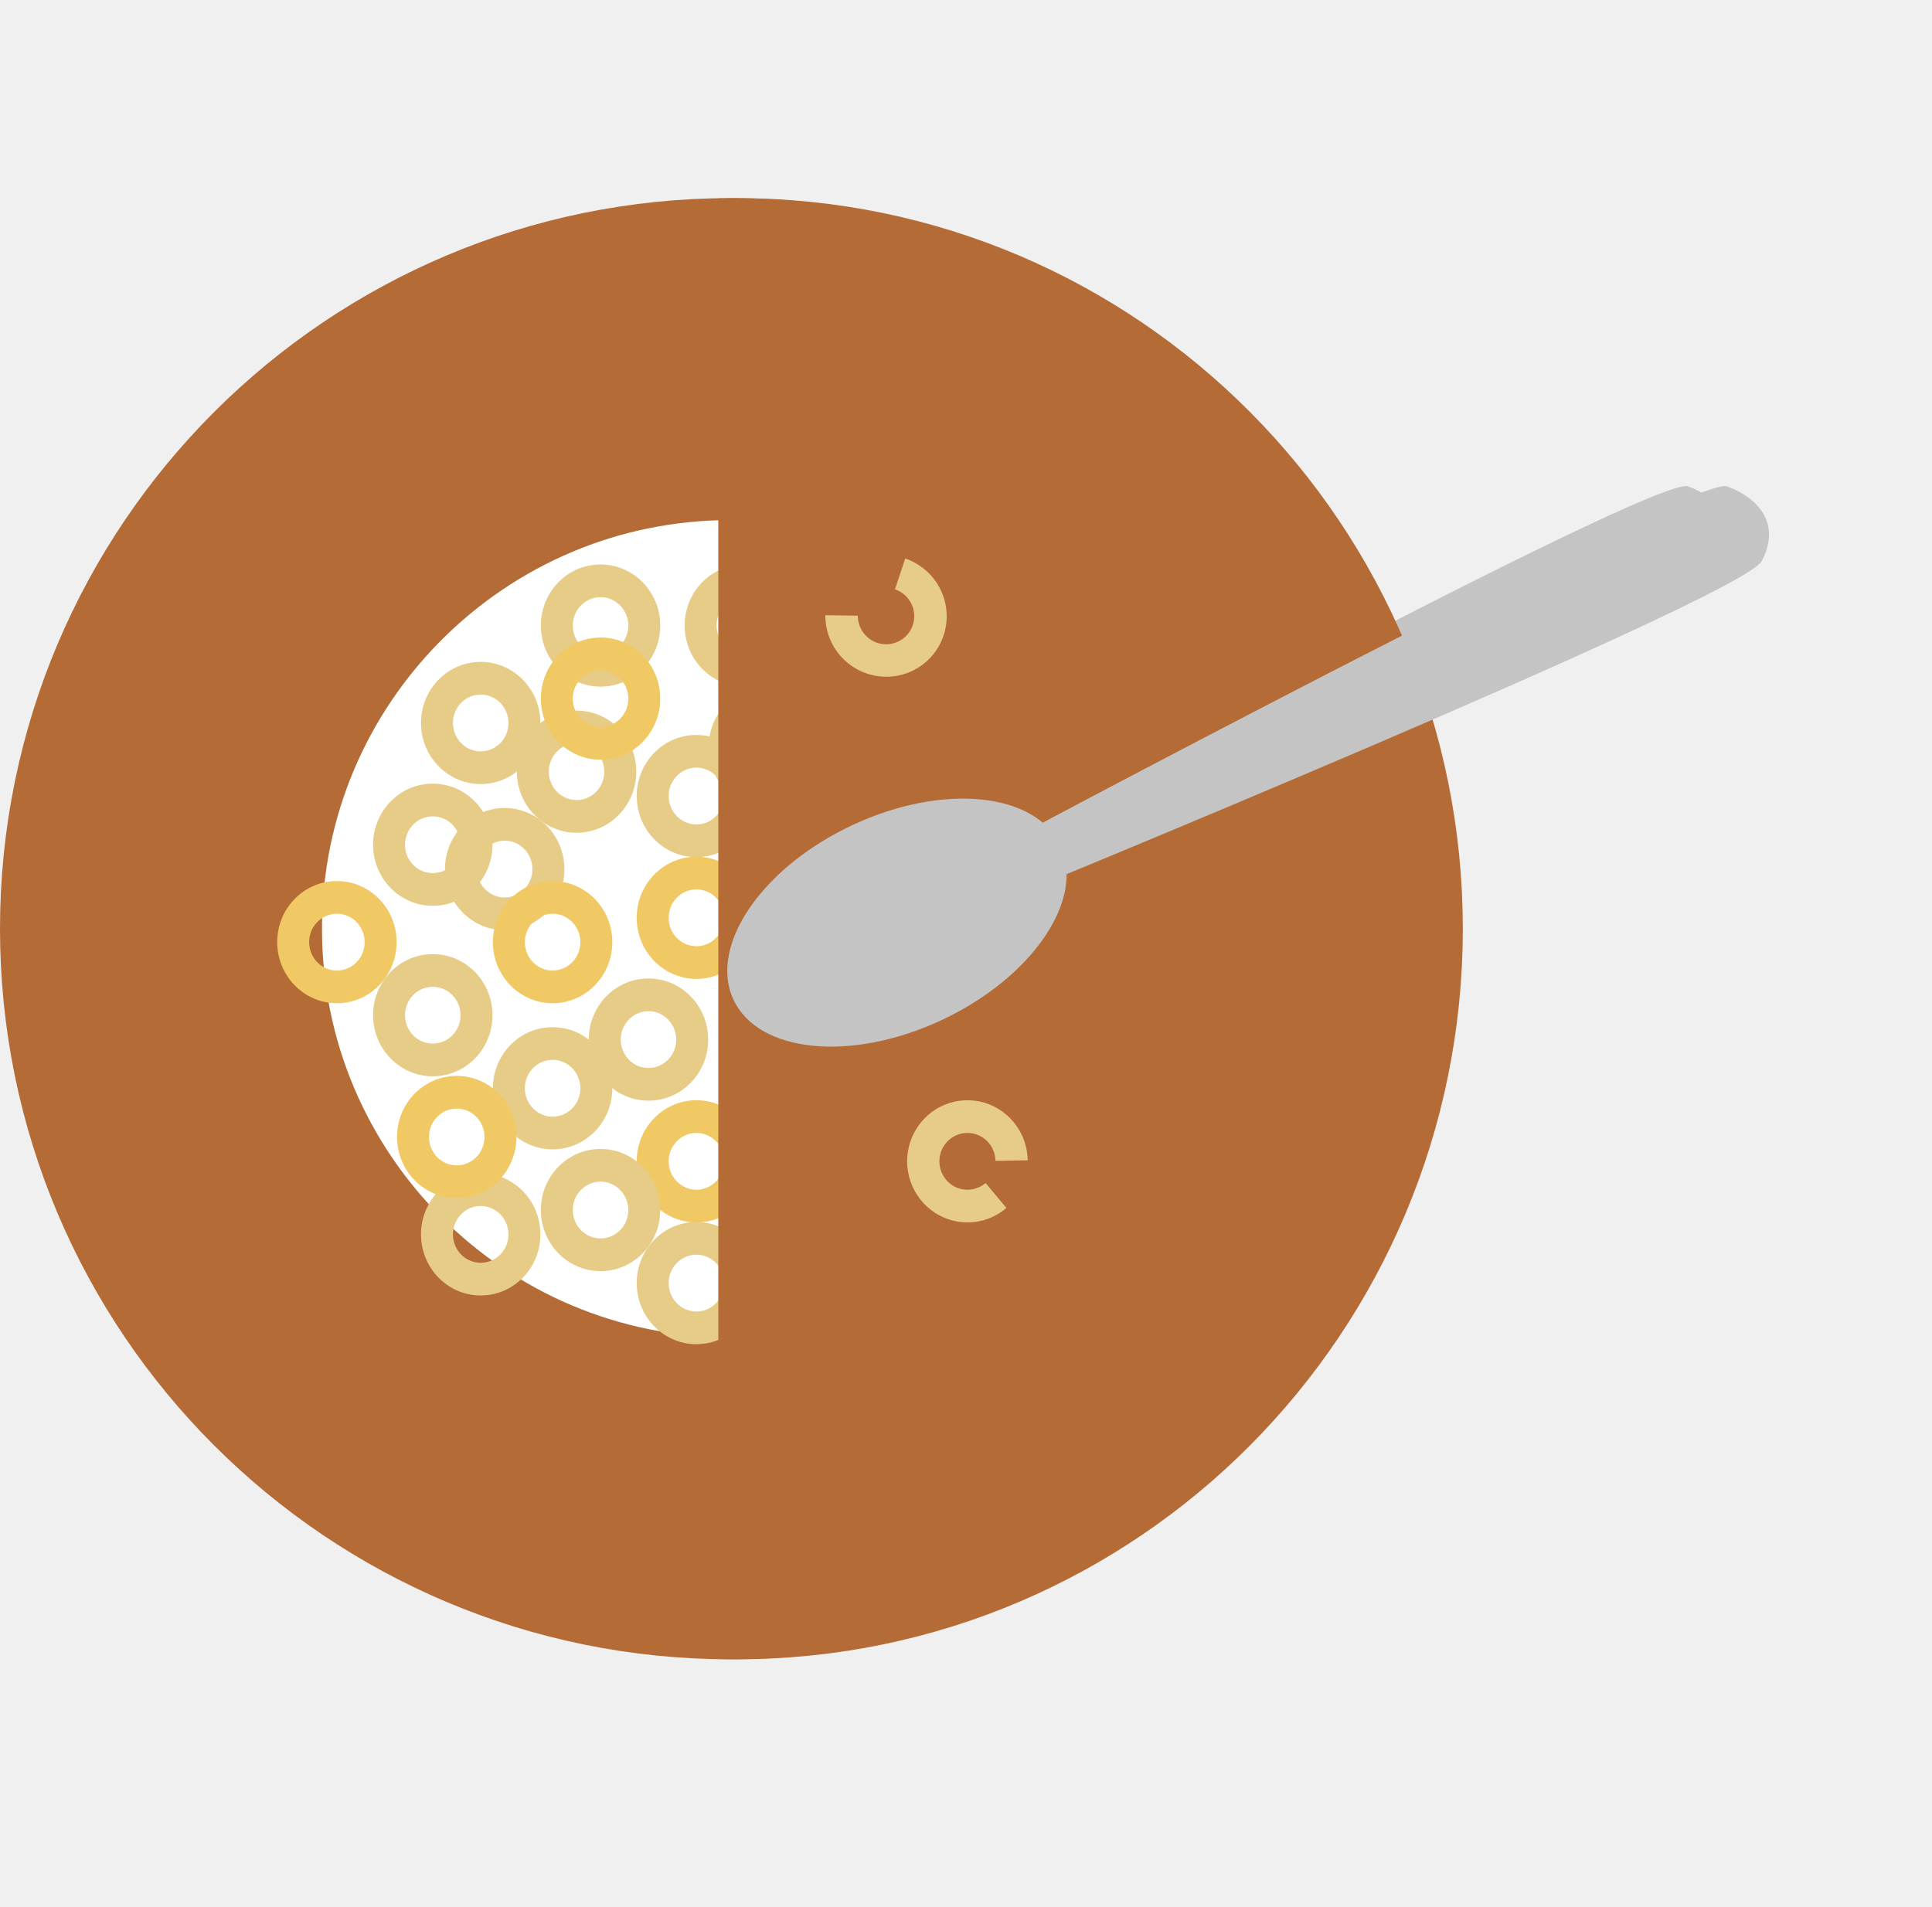
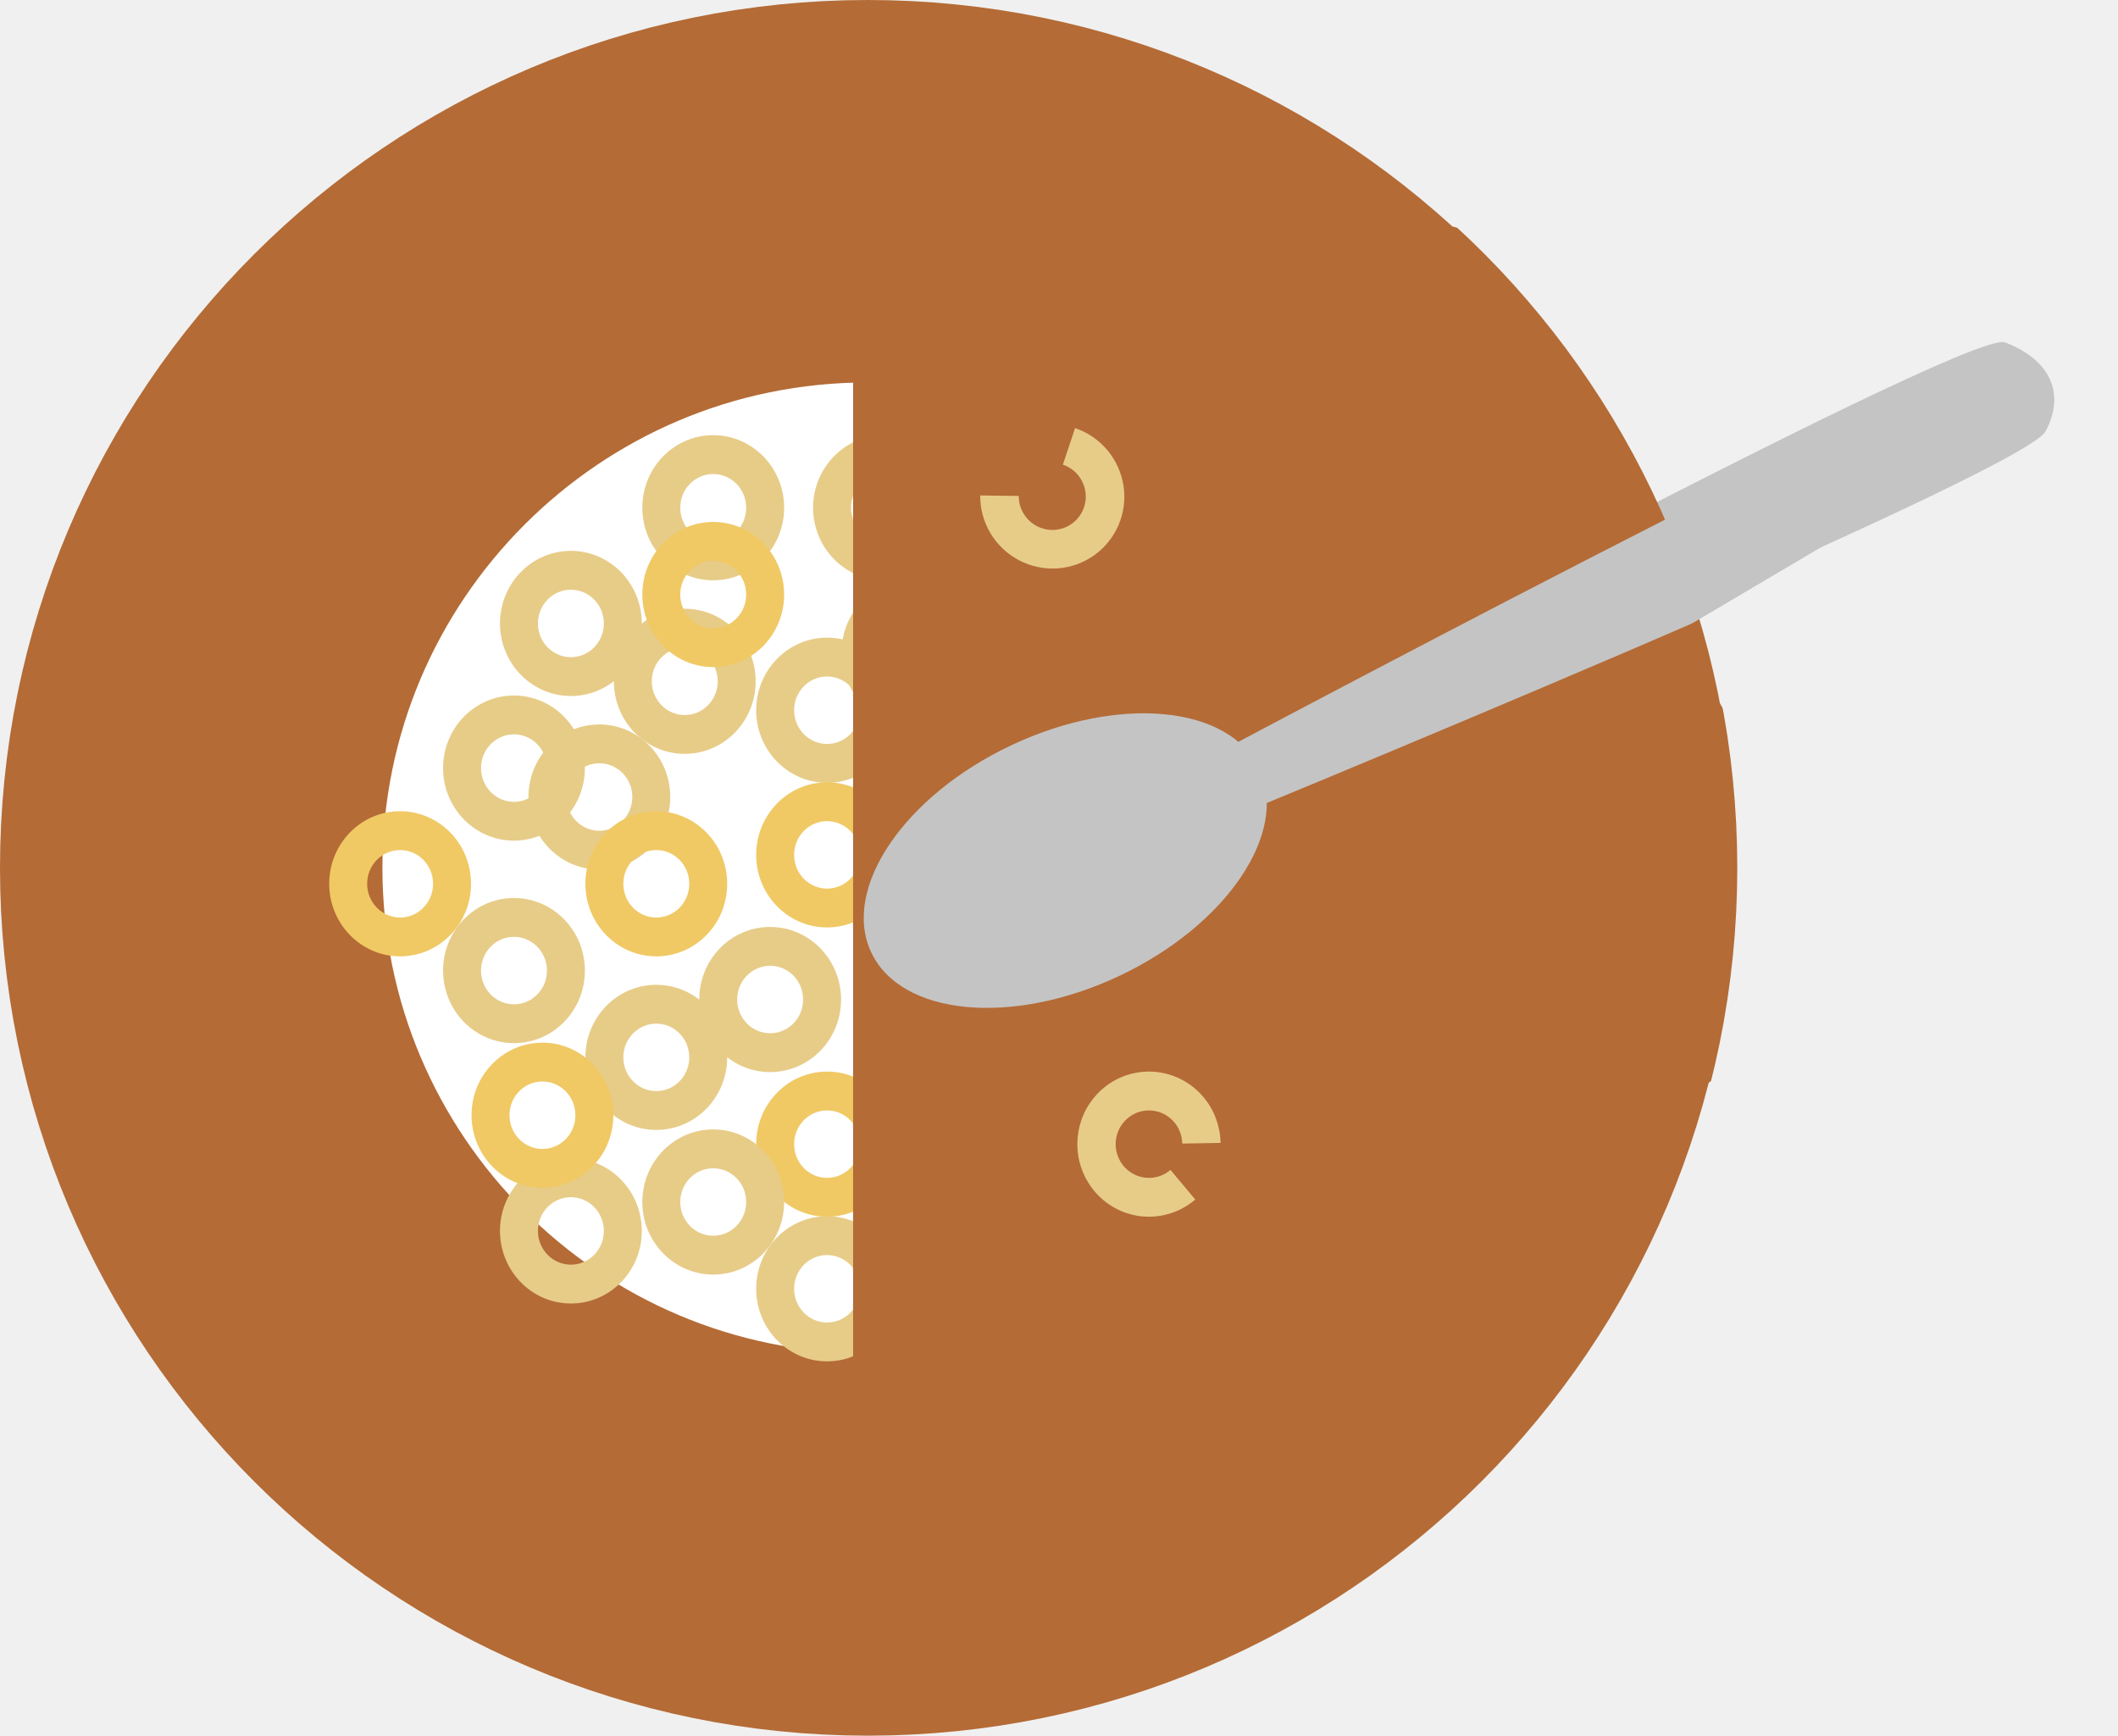
- <svg xmlns="http://www.w3.org/2000/svg" width="78" height="77" viewBox="0 0 78 77" fill="none">
-   <circle cx="29.5" cy="37.5" r="23" fill="white" stroke="#B46B36" stroke-width="13" />
-   <path d="M38.123 34.652C38.123 34.652 66.843 19.156 68.151 19.638C69.46 20.12 70.313 21.186 69.541 22.658C68.77 24.129 38.958 36.464 38.958 36.464L38.123 34.652Z" fill="#C4C4C4" />
-   <ellipse rx="7.238" ry="4.321" transform="matrix(0.903103 -0.429425 0.418216 0.908348 34.9749 37.2539)" fill="#C4C4C4" />
-   <ellipse rx="7.278" ry="3.92" transform="matrix(0.905823 -0.423657 0.412534 0.910942 30.0088 39.715)" fill="white" />
-   <path d="M24.72 43.9C24.744 45.262 23.684 46.385 22.353 46.409C21.022 46.432 19.924 45.347 19.9 43.985C19.877 42.623 20.937 41.499 22.268 41.476C23.599 41.452 24.697 42.537 24.72 43.9ZM21.19 43.962C21.201 44.595 21.711 45.1 22.33 45.089C22.949 45.078 23.442 44.556 23.431 43.922C23.42 43.289 22.909 42.785 22.291 42.796C21.672 42.807 21.179 43.329 21.19 43.962Z" fill="#E7CC88" />
-   <path d="M30.526 51.766C30.549 53.129 29.489 54.252 28.158 54.276C26.827 54.299 25.729 53.214 25.706 51.852C25.683 50.49 26.743 49.366 28.074 49.343C29.405 49.319 30.503 50.404 30.526 51.766ZM26.996 51.829C27.006 52.462 27.517 52.967 28.136 52.956C28.754 52.945 29.247 52.422 29.236 51.789C29.226 51.156 28.715 50.652 28.096 50.663C27.477 50.674 26.985 51.196 26.996 51.829Z" fill="#E7CC88" />
-   <path d="M41.17 41.933C41.193 43.296 40.133 44.419 38.802 44.443C37.471 44.466 36.373 43.381 36.35 42.019C36.326 40.657 37.386 39.533 38.717 39.51C40.048 39.486 41.146 40.571 41.17 41.933ZM37.639 41.996C37.65 42.629 38.161 43.134 38.779 43.123C39.398 43.112 39.891 42.59 39.88 41.956C39.869 41.323 39.359 40.819 38.74 40.83C38.121 40.841 37.628 41.363 37.639 41.996Z" fill="#E7CC88" />
-   <path d="M35.364 49.8C35.387 51.162 34.327 52.285 32.996 52.309C31.665 52.333 30.567 51.248 30.544 49.885C30.52 48.523 31.581 47.4 32.911 47.376C34.243 47.353 35.341 48.438 35.364 49.8ZM31.834 49.862C31.844 50.496 32.355 51 32.974 50.989C33.592 50.978 34.085 50.456 34.074 49.823C34.063 49.19 33.553 48.685 32.934 48.696C32.315 48.707 31.823 49.229 31.834 49.862Z" fill="#E7CC88" />
-   <path d="M34.397 44.883C34.42 46.245 33.36 47.369 32.029 47.392C30.698 47.416 29.6 46.331 29.576 44.969C29.553 43.606 30.613 42.483 31.944 42.459C33.275 42.436 34.373 43.521 34.397 44.883ZM30.866 44.946C30.877 45.579 31.387 46.083 32.006 46.072C32.625 46.061 33.118 45.539 33.107 44.906C33.096 44.273 32.586 43.768 31.967 43.779C31.348 43.79 30.855 44.312 30.866 44.946Z" fill="#E7CC88" />
-   <path d="M16.012 38C16.035 39.362 14.975 40.485 13.644 40.509C12.313 40.532 11.215 39.447 11.192 38.085C11.168 36.723 12.228 35.599 13.559 35.576C14.89 35.552 15.988 36.637 16.012 38ZM12.481 38.062C12.492 38.695 13.003 39.2 13.621 39.189C14.24 39.178 14.733 38.656 14.722 38.022C14.711 37.389 14.201 36.885 13.582 36.896C12.963 36.907 12.47 37.429 12.481 38.062Z" fill="#F0C965" />
-   <path d="M21.817 49.8C21.841 51.162 20.781 52.285 19.45 52.309C18.119 52.333 17.021 51.248 16.997 49.885C16.974 48.523 18.034 47.4 19.365 47.376C20.696 47.353 21.794 48.438 21.817 49.8ZM18.287 49.862C18.298 50.496 18.808 51 19.427 50.989C20.046 50.978 20.539 50.456 20.528 49.823C20.517 49.19 20.006 48.685 19.388 48.696C18.769 48.707 18.276 49.229 18.287 49.862Z" fill="#E7CC88" />
-   <path d="M22.785 35.05C22.808 36.412 21.748 37.536 20.417 37.559C19.086 37.583 17.988 36.498 17.965 35.136C17.942 33.773 19.002 32.65 20.333 32.626C21.664 32.603 22.762 33.688 22.785 35.05ZM19.255 35.113C19.266 35.746 19.776 36.25 20.395 36.239C21.014 36.228 21.506 35.706 21.495 35.073C21.485 34.44 20.974 33.935 20.355 33.946C19.737 33.957 19.244 34.48 19.255 35.113Z" fill="#E7CC88" />
-   <path d="M33.429 30.133C33.452 31.495 32.392 32.619 31.061 32.642C29.73 32.666 28.632 31.581 28.609 30.219C28.585 28.856 29.645 27.733 30.977 27.709C32.307 27.686 33.406 28.771 33.429 30.133ZM29.898 30.196C29.909 30.829 30.42 31.333 31.038 31.322C31.657 31.311 32.15 30.789 32.139 30.156C32.128 29.523 31.618 29.018 30.999 29.029C30.38 29.04 29.888 29.562 29.898 30.196Z" fill="#E7CC88" />
-   <path d="M35.305 22.552C35.729 22.697 36.106 22.957 36.394 23.305C36.682 23.652 36.87 24.073 36.936 24.521C37.003 24.968 36.946 25.425 36.771 25.84C36.596 26.256 36.311 26.614 35.947 26.875C35.582 27.137 35.153 27.291 34.707 27.32C34.261 27.35 33.814 27.254 33.417 27.044C33.02 26.833 32.688 26.516 32.458 26.127C32.228 25.739 32.108 25.294 32.112 24.841L33.41 24.859C33.408 25.069 33.464 25.276 33.571 25.457C33.678 25.637 33.832 25.785 34.017 25.883C34.201 25.981 34.409 26.025 34.616 26.011C34.824 25.997 35.023 25.926 35.193 25.805C35.362 25.683 35.495 25.517 35.576 25.323C35.657 25.13 35.684 24.918 35.653 24.71C35.622 24.502 35.535 24.306 35.401 24.145C35.267 23.983 35.092 23.862 34.894 23.795L35.305 22.552Z" fill="#E7CC88" />
-   <path d="M40.202 46.85C40.193 46.29 39.997 45.749 39.648 45.318C39.298 44.887 38.816 44.59 38.28 44.477C37.744 44.363 37.186 44.44 36.698 44.694C36.211 44.948 35.822 45.364 35.596 45.875C35.37 46.385 35.321 46.959 35.456 47.501C35.592 48.044 35.903 48.524 36.34 48.861C36.777 49.199 37.313 49.374 37.86 49.358C38.408 49.343 38.933 49.137 39.351 48.775L38.517 47.767C38.322 47.936 38.078 48.031 37.824 48.039C37.569 48.046 37.32 47.965 37.117 47.808C36.914 47.651 36.769 47.428 36.706 47.175C36.643 46.923 36.666 46.657 36.771 46.419C36.876 46.182 37.057 45.989 37.284 45.87C37.51 45.752 37.77 45.717 38.019 45.77C38.268 45.822 38.492 45.96 38.655 46.161C38.817 46.361 38.908 46.612 38.912 46.873L40.202 46.85Z" fill="#E7CC88" />
-   <path d="M28.591 41.933C28.614 43.296 27.554 44.419 26.223 44.443C24.892 44.466 23.794 43.381 23.771 42.019C23.747 40.657 24.807 39.533 26.138 39.51C27.47 39.486 28.567 40.571 28.591 41.933ZM25.06 41.996C25.071 42.629 25.582 43.134 26.201 43.123C26.819 43.112 27.312 42.59 27.301 41.956C27.29 41.323 26.78 40.819 26.161 40.83C25.542 40.841 25.05 41.363 25.06 41.996Z" fill="#E7CC88" />
-   <path d="M30.526 46.85C30.549 48.212 29.489 49.335 28.158 49.359C26.827 49.382 25.729 48.297 25.706 46.935C25.683 45.573 26.743 44.45 28.074 44.426C29.405 44.402 30.503 45.487 30.526 46.85ZM26.996 46.912C27.006 47.545 27.517 48.05 28.136 48.039C28.754 48.028 29.247 47.506 29.236 46.873C29.226 46.239 28.715 45.735 28.096 45.746C27.477 45.757 26.985 46.279 26.996 46.912Z" fill="#F0C965" />
-   <path d="M26.656 48.816C26.679 50.179 25.619 51.302 24.288 51.326C22.957 51.349 21.859 50.264 21.836 48.902C21.812 47.54 22.872 46.416 24.203 46.393C25.534 46.369 26.632 47.454 26.656 48.816ZM23.125 48.879C23.136 49.512 23.647 50.017 24.265 50.006C24.884 49.995 25.377 49.473 25.366 48.839C25.355 48.206 24.845 47.702 24.226 47.713C23.607 47.724 23.114 48.246 23.125 48.879Z" fill="#E7CC88" />
-   <path d="M38.267 29.149C38.29 30.512 37.23 31.635 35.899 31.659C34.568 31.682 33.47 30.597 33.447 29.235C33.423 27.873 34.483 26.749 35.815 26.726C37.146 26.702 38.244 27.787 38.267 29.149ZM34.736 29.212C34.747 29.845 35.258 30.35 35.877 30.339C36.495 30.328 36.988 29.806 36.977 29.172C36.966 28.539 36.456 28.035 35.837 28.046C35.218 28.057 34.726 28.579 34.736 29.212Z" fill="#F0C965" />
-   <path d="M20.85 45.867C20.873 47.229 19.813 48.352 18.482 48.376C17.151 48.399 16.053 47.314 16.03 45.952C16.006 44.59 17.067 43.467 18.398 43.443C19.729 43.419 20.827 44.504 20.85 45.867ZM17.32 45.929C17.33 46.562 17.841 47.067 18.46 47.056C19.078 47.045 19.571 46.523 19.56 45.889C19.549 45.256 19.039 44.752 18.42 44.763C17.801 44.774 17.309 45.296 17.32 45.929Z" fill="#F0C965" />
-   <path d="M37.299 44.883C37.323 46.245 36.263 47.369 34.931 47.392C33.6 47.416 32.502 46.331 32.479 44.969C32.456 43.606 33.516 42.483 34.847 42.459C36.178 42.436 37.276 43.521 37.299 44.883ZM33.769 44.946C33.78 45.579 34.29 46.083 34.909 46.072C35.528 46.061 36.02 45.539 36.01 44.906C35.999 44.273 35.488 43.768 34.87 43.779C34.251 43.79 33.758 44.312 33.769 44.946Z" fill="#F0C965" />
-   <path d="M26.656 25.216C26.679 26.578 25.619 27.702 24.288 27.726C22.957 27.749 21.859 26.664 21.836 25.302C21.812 23.94 22.872 22.816 24.203 22.793C25.534 22.769 26.632 23.854 26.656 25.216ZM23.125 25.279C23.136 25.912 23.647 26.417 24.265 26.406C24.884 26.395 25.377 25.872 25.366 25.239C25.355 24.606 24.845 24.102 24.226 24.113C23.607 24.123 23.114 24.646 23.125 25.279Z" fill="#E7CC88" />
-   <path d="M30.526 32.1C30.549 33.462 29.489 34.586 28.158 34.609C26.827 34.633 25.729 33.548 25.706 32.185C25.683 30.823 26.743 29.7 28.074 29.676C29.405 29.653 30.503 30.738 30.526 32.1ZM26.996 32.163C27.006 32.796 27.517 33.3 28.136 33.289C28.754 33.278 29.247 32.756 29.236 32.123C29.226 31.49 28.715 30.985 28.096 30.996C27.477 31.007 26.985 31.529 26.996 32.163Z" fill="#E7CC88" />
-   <path d="M32.461 25.216C32.485 26.578 31.425 27.702 30.093 27.726C28.762 27.749 27.665 26.664 27.641 25.302C27.618 23.94 28.678 22.816 30.009 22.793C31.34 22.769 32.438 23.854 32.461 25.216ZM28.931 25.279C28.942 25.912 29.452 26.417 30.071 26.406C30.69 26.395 31.182 25.872 31.172 25.239C31.161 24.606 30.65 24.102 30.031 24.113C29.413 24.123 28.92 24.646 28.931 25.279Z" fill="#E7CC88" />
-   <path d="M25.688 31.116C25.711 32.478 24.651 33.602 23.32 33.625C21.989 33.649 20.891 32.564 20.868 31.202C20.844 29.84 21.904 28.716 23.235 28.693C24.567 28.669 25.665 29.754 25.688 31.116ZM22.157 31.179C22.168 31.812 22.679 32.316 23.297 32.306C23.916 32.295 24.409 31.772 24.398 31.139C24.387 30.506 23.877 30.002 23.258 30.012C22.639 30.023 22.146 30.546 22.157 31.179Z" fill="#E7CC88" />
-   <path d="M19.882 34.066C19.906 35.428 18.846 36.552 17.515 36.575C16.184 36.599 15.086 35.514 15.062 34.152C15.039 32.79 16.099 31.666 17.43 31.643C18.761 31.619 19.859 32.704 19.882 34.066ZM16.352 34.129C16.363 34.762 16.873 35.267 17.492 35.255C18.111 35.245 18.604 34.722 18.593 34.089C18.582 33.456 18.071 32.951 17.453 32.962C16.834 32.973 16.341 33.496 16.352 34.129Z" fill="#E7CC88" />
-   <path d="M26.656 28.167C26.679 29.529 25.619 30.652 24.288 30.676C22.957 30.699 21.859 29.614 21.836 28.252C21.812 26.89 22.872 25.767 24.203 25.743C25.534 25.719 26.632 26.804 26.656 28.167ZM23.125 28.229C23.136 28.862 23.647 29.367 24.265 29.356C24.884 29.345 25.377 28.823 25.366 28.189C25.355 27.556 24.845 27.052 24.226 27.063C23.607 27.074 23.114 27.596 23.125 28.229Z" fill="#F0C965" />
-   <path d="M24.72 38C24.744 39.362 23.684 40.485 22.353 40.509C21.022 40.532 19.924 39.447 19.9 38.085C19.877 36.723 20.937 35.599 22.268 35.576C23.599 35.552 24.697 36.637 24.72 38ZM21.19 38.062C21.201 38.695 21.711 39.2 22.33 39.189C22.949 39.178 23.442 38.656 23.431 38.022C23.42 37.389 22.909 36.885 22.291 36.896C21.672 36.907 21.179 37.429 21.19 38.062Z" fill="#F0C965" />
-   <path d="M30.526 37.017C30.549 38.379 29.489 39.502 28.158 39.526C26.827 39.549 25.729 38.464 25.706 37.102C25.683 35.74 26.743 34.617 28.074 34.593C29.405 34.569 30.503 35.654 30.526 37.017ZM26.996 37.079C27.006 37.712 27.517 38.217 28.136 38.206C28.754 38.195 29.247 37.673 29.236 37.039C29.226 36.406 28.715 35.902 28.096 35.913C27.477 35.924 26.985 36.446 26.996 37.079Z" fill="#F0C965" />
-   <path d="M36.332 38.983C36.355 40.345 35.295 41.468 33.964 41.492C32.633 41.516 31.535 40.431 31.512 39.069C31.488 37.706 32.548 36.583 33.879 36.559C35.21 36.536 36.308 37.621 36.332 38.983ZM32.801 39.046C32.812 39.679 33.322 40.183 33.941 40.172C34.56 40.161 35.053 39.639 35.042 39.006C35.031 38.373 34.521 37.868 33.902 37.879C33.283 37.89 32.79 38.412 32.801 39.046Z" fill="#E7CC88" />
-   <path d="M21.817 29.149C21.841 30.512 20.781 31.635 19.45 31.659C18.119 31.682 17.021 30.597 16.997 29.235C16.974 27.873 18.034 26.749 19.365 26.726C20.696 26.702 21.794 27.787 21.817 29.149ZM18.287 29.212C18.298 29.845 18.808 30.35 19.427 30.339C20.046 30.328 20.539 29.806 20.528 29.172C20.517 28.539 20.006 28.035 19.388 28.046C18.769 28.057 18.276 28.579 18.287 29.212Z" fill="#E7CC88" />
-   <path d="M19.882 40.95C19.906 42.312 18.846 43.435 17.515 43.459C16.184 43.483 15.086 42.397 15.062 41.035C15.039 39.673 16.099 38.55 17.43 38.526C18.761 38.502 19.859 39.588 19.882 40.95ZM16.352 41.012C16.363 41.646 16.873 42.15 17.492 42.139C18.111 42.128 18.604 41.606 18.593 40.973C18.582 40.339 18.071 39.835 17.453 39.846C16.834 39.857 16.341 40.379 16.352 41.012Z" fill="#E7CC88" />
-   <mask id="mask0" mask-type="alpha" maskUnits="userSpaceOnUse" x="29" y="0" width="49" height="77">
-     <rect x="29" width="49" height="77" fill="#C4C4C4" />
+ <svg xmlns="http://www.w3.org/2000/svg" width="72" height="59" viewBox="0 0 72 59" fill="none">
+   <circle cx="29.5" cy="29.5" r="23" fill="white" stroke="#B46B36" stroke-width="13" />
+   <path d="M38.123 26.652C38.123 26.652 66.843 11.156 68.151 11.638C69.46 12.12 70.313 13.187 69.541 14.658C68.77 16.129 38.958 28.464 38.958 28.464L38.123 26.652Z" fill="#C4C4C4" />
+   <ellipse rx="7.238" ry="4.321" transform="matrix(0.903103 -0.429425 0.418216 0.908348 34.9749 29.2539)" fill="#C4C4C4" />
+   <ellipse rx="7.278" ry="3.92" transform="matrix(0.905823 -0.423657 0.412534 0.910942 30.0088 31.715)" fill="white" />
+   <path d="M24.72 35.9C24.744 37.262 23.684 38.385 22.353 38.409C21.022 38.432 19.924 37.347 19.9 35.985C19.877 34.623 20.937 33.499 22.268 33.476C23.599 33.452 24.697 34.537 24.72 35.9ZM21.19 35.962C21.201 36.595 21.711 37.1 22.33 37.089C22.949 37.078 23.442 36.556 23.431 35.922C23.42 35.289 22.909 34.785 22.291 34.796C21.672 34.807 21.179 35.329 21.19 35.962Z" fill="#E7CC88" />
+   <path d="M30.526 43.766C30.549 45.129 29.489 46.252 28.158 46.276C26.827 46.299 25.729 45.214 25.706 43.852C25.683 42.49 26.743 41.366 28.074 41.343C29.405 41.319 30.503 42.404 30.526 43.766ZM26.996 43.829C27.006 44.462 27.517 44.967 28.136 44.956C28.754 44.945 29.247 44.422 29.236 43.789C29.226 43.156 28.715 42.652 28.096 42.663C27.477 42.674 26.985 43.196 26.996 43.829Z" fill="#E7CC88" />
+   <path d="M41.17 33.933C41.193 35.296 40.133 36.419 38.802 36.443C37.471 36.466 36.373 35.381 36.35 34.019C36.326 32.657 37.386 31.533 38.717 31.51C40.048 31.486 41.146 32.571 41.17 33.933ZM37.639 33.996C37.65 34.629 38.161 35.134 38.779 35.123C39.398 35.112 39.891 34.59 39.88 33.956C39.869 33.323 39.359 32.819 38.74 32.83C38.121 32.841 37.628 33.363 37.639 33.996Z" fill="#E7CC88" />
+   <path d="M35.364 41.8C35.387 43.162 34.327 44.285 32.996 44.309C31.665 44.333 30.567 43.248 30.544 41.885C30.52 40.523 31.581 39.4 32.911 39.376C34.243 39.353 35.341 40.438 35.364 41.8ZM31.834 41.862C31.844 42.496 32.355 43 32.974 42.989C33.592 42.978 34.085 42.456 34.074 41.823C34.063 41.19 33.553 40.685 32.934 40.696C32.315 40.707 31.823 41.229 31.834 41.862Z" fill="#E7CC88" />
+   <path d="M34.397 36.883C34.42 38.245 33.36 39.369 32.029 39.392C30.698 39.416 29.6 38.331 29.576 36.969C29.553 35.606 30.613 34.483 31.944 34.459C33.275 34.436 34.373 35.521 34.397 36.883ZM30.866 36.946C30.877 37.579 31.387 38.083 32.006 38.072C32.625 38.061 33.118 37.539 33.107 36.906C33.096 36.273 32.586 35.768 31.967 35.779C31.348 35.79 30.855 36.312 30.866 36.946Z" fill="#E7CC88" />
+   <path d="M16.012 30C16.035 31.362 14.975 32.485 13.644 32.509C12.313 32.532 11.215 31.447 11.192 30.085C11.168 28.723 12.228 27.599 13.559 27.576C14.89 27.552 15.988 28.637 16.012 30ZM12.481 30.062C12.492 30.695 13.003 31.2 13.621 31.189C14.24 31.178 14.733 30.656 14.722 30.022C14.711 29.389 14.201 28.885 13.582 28.896C12.963 28.907 12.47 29.429 12.481 30.062Z" fill="#F0C965" />
+   <path d="M21.817 41.8C21.841 43.162 20.781 44.285 19.45 44.309C18.119 44.333 17.021 43.248 16.997 41.885C16.974 40.523 18.034 39.4 19.365 39.376C20.696 39.353 21.794 40.438 21.817 41.8ZM18.287 41.862C18.298 42.496 18.808 43 19.427 42.989C20.046 42.978 20.539 42.456 20.528 41.823C20.517 41.19 20.006 40.685 19.388 40.696C18.769 40.707 18.276 41.229 18.287 41.862Z" fill="#E7CC88" />
+   <path d="M22.785 27.05C22.808 28.412 21.748 29.536 20.417 29.559C19.086 29.583 17.988 28.498 17.965 27.136C17.942 25.773 19.002 24.65 20.333 24.626C21.664 24.603 22.762 25.688 22.785 27.05ZM19.255 27.113C19.266 27.746 19.776 28.25 20.395 28.239C21.014 28.228 21.506 27.706 21.495 27.073C21.485 26.44 20.974 25.935 20.355 25.946C19.737 25.957 19.244 26.48 19.255 27.113Z" fill="#E7CC88" />
+   <path d="M33.429 22.133C33.452 23.495 32.392 24.619 31.061 24.642C29.73 24.666 28.632 23.581 28.609 22.219C28.585 20.856 29.645 19.733 30.977 19.709C32.307 19.686 33.406 20.771 33.429 22.133ZM29.898 22.196C29.909 22.829 30.42 23.333 31.038 23.322C31.657 23.311 32.15 22.789 32.139 22.156C32.128 21.523 31.618 21.018 30.999 21.029C30.38 21.04 29.888 21.562 29.898 22.196Z" fill="#E7CC88" />
+   <path d="M35.305 14.552C35.729 14.697 36.106 14.957 36.394 15.305C36.682 15.652 36.87 16.073 36.936 16.52C37.003 16.968 36.946 17.425 36.771 17.84C36.596 18.256 36.311 18.614 35.947 18.875C35.582 19.137 35.153 19.291 34.707 19.32C34.261 19.35 33.814 19.254 33.417 19.044C33.02 18.833 32.688 18.516 32.458 18.127C32.228 17.739 32.108 17.294 32.112 16.841L33.41 16.859C33.408 17.069 33.464 17.276 33.571 17.457C33.678 17.637 33.832 17.785 34.017 17.883C34.201 17.981 34.409 18.025 34.616 18.011C34.824 17.997 35.023 17.926 35.193 17.805C35.362 17.683 35.495 17.517 35.576 17.323C35.657 17.13 35.684 16.918 35.653 16.71C35.622 16.502 35.535 16.306 35.401 16.145C35.267 15.983 35.092 15.862 34.894 15.795L35.305 14.552Z" fill="#E7CC88" />
+   <path d="M40.202 38.85C40.193 38.29 39.997 37.749 39.648 37.318C39.298 36.887 38.816 36.59 38.28 36.477C37.744 36.363 37.186 36.44 36.698 36.694C36.211 36.948 35.822 37.364 35.596 37.875C35.37 38.385 35.321 38.959 35.456 39.501C35.592 40.044 35.903 40.524 36.34 40.861C36.777 41.199 37.313 41.374 37.86 41.358C38.408 41.343 38.933 41.137 39.351 40.775L38.517 39.767C38.322 39.936 38.078 40.031 37.824 40.039C37.569 40.046 37.32 39.965 37.117 39.808C36.914 39.651 36.769 39.428 36.706 39.175C36.643 38.923 36.666 38.657 36.771 38.419C36.876 38.182 37.057 37.989 37.284 37.87C37.51 37.752 37.77 37.717 38.019 37.77C38.268 37.822 38.492 37.96 38.655 38.161C38.817 38.361 38.908 38.612 38.912 38.873L40.202 38.85Z" fill="#E7CC88" />
+   <path d="M28.591 33.933C28.614 35.296 27.554 36.419 26.223 36.443C24.892 36.466 23.794 35.381 23.771 34.019C23.747 32.657 24.807 31.533 26.138 31.51C27.47 31.486 28.567 32.571 28.591 33.933ZM25.06 33.996C25.071 34.629 25.582 35.134 26.201 35.123C26.819 35.112 27.312 34.59 27.301 33.956C27.29 33.323 26.78 32.819 26.161 32.83C25.542 32.841 25.05 33.363 25.06 33.996Z" fill="#E7CC88" />
+   <path d="M30.526 38.85C30.549 40.212 29.489 41.335 28.158 41.359C26.827 41.382 25.729 40.297 25.706 38.935C25.683 37.573 26.743 36.45 28.074 36.426C29.405 36.402 30.503 37.487 30.526 38.85ZM26.996 38.912C27.006 39.545 27.517 40.05 28.136 40.039C28.754 40.028 29.247 39.506 29.236 38.873C29.226 38.239 28.715 37.735 28.096 37.746C27.477 37.757 26.985 38.279 26.996 38.912Z" fill="#F0C965" />
+   <path d="M26.656 40.816C26.679 42.179 25.619 43.302 24.288 43.326C22.957 43.349 21.859 42.264 21.836 40.902C21.812 39.54 22.872 38.416 24.203 38.393C25.534 38.369 26.632 39.454 26.656 40.816ZM23.125 40.879C23.136 41.512 23.647 42.017 24.265 42.006C24.884 41.995 25.377 41.473 25.366 40.839C25.355 40.206 24.845 39.702 24.226 39.713C23.607 39.724 23.114 40.246 23.125 40.879Z" fill="#E7CC88" />
+   <path d="M38.267 21.149C38.29 22.512 37.23 23.635 35.899 23.659C34.568 23.682 33.47 22.597 33.447 21.235C33.423 19.873 34.483 18.749 35.815 18.726C37.146 18.702 38.244 19.787 38.267 21.149ZM34.736 21.212C34.747 21.845 35.258 22.35 35.877 22.339C36.495 22.328 36.988 21.806 36.977 21.172C36.966 20.539 36.456 20.035 35.837 20.046C35.218 20.057 34.726 20.579 34.736 21.212Z" fill="#F0C965" />
+   <path d="M20.85 37.867C20.873 39.229 19.813 40.352 18.482 40.376C17.151 40.399 16.053 39.314 16.03 37.952C16.006 36.59 17.067 35.467 18.398 35.443C19.729 35.419 20.827 36.504 20.85 37.867ZM17.32 37.929C17.33 38.562 17.841 39.067 18.46 39.056C19.078 39.045 19.571 38.523 19.56 37.889C19.549 37.256 19.039 36.752 18.42 36.763C17.801 36.774 17.309 37.296 17.32 37.929Z" fill="#F0C965" />
+   <path d="M37.299 36.883C37.323 38.245 36.263 39.369 34.931 39.392C33.6 39.416 32.502 38.331 32.479 36.969C32.456 35.606 33.516 34.483 34.847 34.459C36.178 34.436 37.276 35.521 37.299 36.883ZM33.769 36.946C33.78 37.579 34.29 38.083 34.909 38.072C35.528 38.061 36.02 37.539 36.01 36.906C35.999 36.273 35.488 35.768 34.87 35.779C34.251 35.79 33.758 36.312 33.769 36.946Z" fill="#F0C965" />
+   <path d="M26.656 17.216C26.679 18.578 25.619 19.702 24.288 19.726C22.957 19.749 21.859 18.664 21.836 17.302C21.812 15.94 22.872 14.816 24.203 14.793C25.534 14.769 26.632 15.854 26.656 17.216ZM23.125 17.279C23.136 17.912 23.647 18.417 24.265 18.406C24.884 18.395 25.377 17.872 25.366 17.239C25.355 16.606 24.845 16.102 24.226 16.113C23.607 16.123 23.114 16.646 23.125 17.279Z" fill="#E7CC88" />
+   <path d="M30.526 24.1C30.549 25.462 29.489 26.585 28.158 26.609C26.827 26.633 25.729 25.548 25.706 24.185C25.683 22.823 26.743 21.7 28.074 21.676C29.405 21.653 30.503 22.738 30.526 24.1ZM26.996 24.163C27.006 24.796 27.517 25.3 28.136 25.289C28.754 25.278 29.247 24.756 29.236 24.123C29.226 23.49 28.715 22.985 28.096 22.996C27.477 23.007 26.985 23.529 26.996 24.163Z" fill="#E7CC88" />
+   <path d="M32.461 17.216C32.485 18.578 31.425 19.702 30.093 19.726C28.762 19.749 27.665 18.664 27.641 17.302C27.618 15.94 28.678 14.816 30.009 14.793C31.34 14.769 32.438 15.854 32.461 17.216ZM28.931 17.279C28.942 17.912 29.452 18.417 30.071 18.406C30.69 18.395 31.182 17.872 31.172 17.239C31.161 16.606 30.65 16.102 30.031 16.113C29.413 16.123 28.92 16.646 28.931 17.279Z" fill="#E7CC88" />
+   <path d="M25.688 23.116C25.711 24.478 24.651 25.602 23.32 25.625C21.989 25.649 20.891 24.564 20.868 23.202C20.844 21.84 21.904 20.716 23.235 20.693C24.567 20.669 25.665 21.754 25.688 23.116ZM22.157 23.179C22.168 23.812 22.679 24.317 23.297 24.306C23.916 24.295 24.409 23.772 24.398 23.139C24.387 22.506 23.877 22.002 23.258 22.012C22.639 22.023 22.146 22.546 22.157 23.179Z" fill="#E7CC88" />
+   <path d="M19.882 26.066C19.906 27.428 18.846 28.552 17.515 28.575C16.184 28.599 15.086 27.514 15.062 26.152C15.039 24.79 16.099 23.666 17.43 23.643C18.761 23.619 19.859 24.704 19.882 26.066ZM16.352 26.129C16.363 26.762 16.873 27.267 17.492 27.256C18.111 27.244 18.604 26.722 18.593 26.089C18.582 25.456 18.071 24.951 17.453 24.962C16.834 24.973 16.341 25.496 16.352 26.129Z" fill="#E7CC88" />
+   <path d="M26.656 20.167C26.679 21.529 25.619 22.652 24.288 22.676C22.957 22.699 21.859 21.614 21.836 20.252C21.812 18.89 22.872 17.767 24.203 17.743C25.534 17.719 26.632 18.804 26.656 20.167ZM23.125 20.229C23.136 20.862 23.647 21.367 24.265 21.356C24.884 21.345 25.377 20.823 25.366 20.189C25.355 19.556 24.845 19.052 24.226 19.063C23.607 19.074 23.114 19.596 23.125 20.229Z" fill="#F0C965" />
+   <path d="M24.72 30C24.744 31.362 23.684 32.485 22.353 32.509C21.022 32.532 19.924 31.447 19.9 30.085C19.877 28.723 20.937 27.599 22.268 27.576C23.599 27.552 24.697 28.637 24.72 30ZM21.19 30.062C21.201 30.695 21.711 31.2 22.33 31.189C22.949 31.178 23.442 30.656 23.431 30.022C23.42 29.389 22.909 28.885 22.291 28.896C21.672 28.907 21.179 29.429 21.19 30.062Z" fill="#F0C965" />
+   <path d="M30.526 29.017C30.549 30.379 29.489 31.502 28.158 31.526C26.827 31.549 25.729 30.464 25.706 29.102C25.683 27.74 26.743 26.617 28.074 26.593C29.405 26.569 30.503 27.654 30.526 29.017ZM26.996 29.079C27.006 29.712 27.517 30.217 28.136 30.206C28.754 30.195 29.247 29.673 29.236 29.04C29.226 28.406 28.715 27.902 28.096 27.913C27.477 27.924 26.985 28.446 26.996 29.079Z" fill="#F0C965" />
+   <path d="M36.332 30.983C36.355 32.345 35.295 33.468 33.964 33.492C32.633 33.516 31.535 32.431 31.512 31.069C31.488 29.706 32.548 28.583 33.879 28.559C35.21 28.536 36.308 29.621 36.332 30.983ZM32.801 31.046C32.812 31.679 33.322 32.183 33.941 32.172C34.56 32.161 35.053 31.639 35.042 31.006C35.031 30.373 34.521 29.868 33.902 29.879C33.283 29.89 32.79 30.412 32.801 31.046Z" fill="#E7CC88" />
+   <path d="M21.817 21.149C21.841 22.512 20.781 23.635 19.45 23.659C18.119 23.682 17.021 22.597 16.997 21.235C16.974 19.873 18.034 18.749 19.365 18.726C20.696 18.702 21.794 19.787 21.817 21.149ZM18.287 21.212C18.298 21.845 18.808 22.35 19.427 22.339C20.046 22.328 20.539 21.806 20.528 21.172C20.517 20.539 20.006 20.035 19.388 20.046C18.769 20.057 18.276 20.579 18.287 21.212Z" fill="#E7CC88" />
+   <path d="M19.882 32.95C19.906 34.312 18.846 35.435 17.515 35.459C16.184 35.483 15.086 34.397 15.062 33.035C15.039 31.673 16.099 30.55 17.43 30.526C18.761 30.503 19.859 31.588 19.882 32.95ZM16.352 33.012C16.363 33.646 16.873 34.15 17.492 34.139C18.111 34.128 18.604 33.606 18.593 32.973C18.582 32.339 18.071 31.835 17.453 31.846C16.834 31.857 16.341 32.379 16.352 33.012Z" fill="#E7CC88" />
+   <mask id="mask0" mask-type="alpha" maskUnits="userSpaceOnUse" x="29" y="3" width="39" height="53">
+     <path d="M29 3L68 12V15L57 21.5L64 33L29 55.5V3Z" fill="#C4C4C4" />
  </mask>
  <g mask="url(#mask0)">
-     <path d="M52.558 37.5C52.558 50.241 42.304 60.5 29.741 60.5C17.177 60.5 6.923 50.241 6.923 37.5C6.923 24.759 17.177 14.5 29.741 14.5C42.304 14.5 52.558 24.759 52.558 37.5Z" fill="#B46B36" stroke="#B46B36" stroke-width="13" />
-     <path d="M39.393 34.653C39.393 34.653 68.398 19.156 69.72 19.638C71.041 20.12 71.903 21.187 71.124 22.658C70.345 24.129 40.235 36.464 40.235 36.464L39.393 34.653Z" fill="#C4C4C4" />
-     <ellipse rx="7.297" ry="4.329" transform="matrix(0.904742 -0.425961 0.421644 0.906761 36.2129 37.2539)" fill="#C4C4C4" />
-     <path d="M36.546 22.552C36.975 22.697 37.356 22.958 37.647 23.305C37.937 23.653 38.127 24.073 38.194 24.521C38.261 24.968 38.203 25.425 38.027 25.841C37.85 26.256 37.562 26.615 37.194 26.876C36.827 27.137 36.393 27.291 35.942 27.321C35.492 27.35 35.041 27.255 34.64 27.044C34.239 26.833 33.904 26.516 33.671 26.128C33.438 25.739 33.317 25.294 33.322 24.842L34.632 24.859C34.63 25.069 34.687 25.276 34.795 25.457C34.903 25.638 35.059 25.785 35.245 25.883C35.432 25.981 35.641 26.025 35.851 26.012C36.06 25.998 36.262 25.926 36.433 25.805C36.604 25.683 36.738 25.517 36.82 25.324C36.902 25.131 36.929 24.918 36.897 24.71C36.866 24.502 36.778 24.306 36.643 24.145C36.508 23.983 36.331 23.862 36.132 23.795L36.546 22.552Z" fill="#E7CC88" />
-     <path d="M41.492 46.85C41.482 46.29 41.285 45.75 40.932 45.319C40.579 44.887 40.092 44.59 39.551 44.477C39.009 44.364 38.446 44.44 37.953 44.694C37.461 44.948 37.068 45.365 36.84 45.875C36.612 46.385 36.562 46.959 36.699 47.502C36.836 48.044 37.151 48.524 37.592 48.861C38.033 49.199 38.575 49.374 39.127 49.358C39.68 49.343 40.211 49.137 40.632 48.775L39.79 47.768C39.594 47.936 39.347 48.032 39.09 48.039C38.833 48.046 38.582 47.965 38.376 47.808C38.171 47.651 38.025 47.428 37.961 47.176C37.898 46.923 37.921 46.657 38.027 46.419C38.133 46.182 38.316 45.989 38.544 45.871C38.773 45.753 39.035 45.717 39.287 45.77C39.539 45.822 39.765 45.96 39.929 46.161C40.093 46.361 40.185 46.612 40.19 46.873L41.492 46.85Z" fill="#E7CC88" />
+     <path d="M52.558 29.5C52.558 42.241 42.304 52.5 29.741 52.5C17.177 52.5 6.923 42.241 6.923 29.5C6.923 16.759 17.177 6.5 29.741 6.5C42.304 6.5 52.558 16.759 52.558 29.5Z" fill="#B46B36" stroke="#B46B36" stroke-width="13" />
+     <path d="M39.393 26.652C39.393 26.652 68.398 11.156 69.72 11.638C71.041 12.12 71.903 13.187 71.124 14.658C70.345 16.129 40.235 28.464 40.235 28.464L39.393 26.652Z" fill="#C4C4C4" />
+     <ellipse rx="7.297" ry="4.329" transform="matrix(0.904742 -0.425961 0.421644 0.906761 36.2129 29.2539)" fill="#C4C4C4" />
+     <path d="M36.546 14.552C36.975 14.697 37.356 14.958 37.647 15.305C37.937 15.653 38.127 16.073 38.194 16.521C38.261 16.968 38.203 17.425 38.027 17.841C37.85 18.256 37.562 18.615 37.194 18.876C36.827 19.137 36.393 19.291 35.942 19.321C35.492 19.35 35.041 19.255 34.64 19.044C34.239 18.833 33.904 18.516 33.671 18.128C33.438 17.739 33.317 17.294 33.322 16.842L34.632 16.859C34.63 17.069 34.687 17.276 34.795 17.457C34.903 17.638 35.059 17.785 35.245 17.883C35.432 17.981 35.641 18.025 35.851 18.012C36.06 17.998 36.262 17.926 36.433 17.805C36.604 17.683 36.738 17.517 36.82 17.324C36.902 17.131 36.929 16.918 36.897 16.71C36.866 16.502 36.778 16.306 36.643 16.145C36.508 15.983 36.331 15.862 36.132 15.795L36.546 14.552Z" fill="#E7CC88" />
+     <path d="M41.492 38.85C41.482 38.29 41.285 37.75 40.932 37.319C40.579 36.887 40.092 36.59 39.551 36.477C39.009 36.364 38.446 36.44 37.953 36.694C37.461 36.948 37.068 37.365 36.84 37.875C36.612 38.385 36.562 38.959 36.699 39.502C36.836 40.044 37.151 40.524 37.592 40.861C38.033 41.199 38.575 41.374 39.127 41.358C39.68 41.343 40.211 41.137 40.632 40.775L39.79 39.768C39.594 39.936 39.347 40.032 39.09 40.039C38.833 40.046 38.582 39.965 38.376 39.808C38.171 39.651 38.025 39.428 37.961 39.176C37.898 38.923 37.921 38.657 38.027 38.419C38.133 38.182 38.316 37.989 38.544 37.871C38.773 37.753 39.035 37.717 39.287 37.77C39.539 37.822 39.765 37.96 39.929 38.161C40.093 38.361 40.185 38.612 40.19 38.873L41.492 38.85Z" fill="#E7CC88" />
  </g>
</svg>
